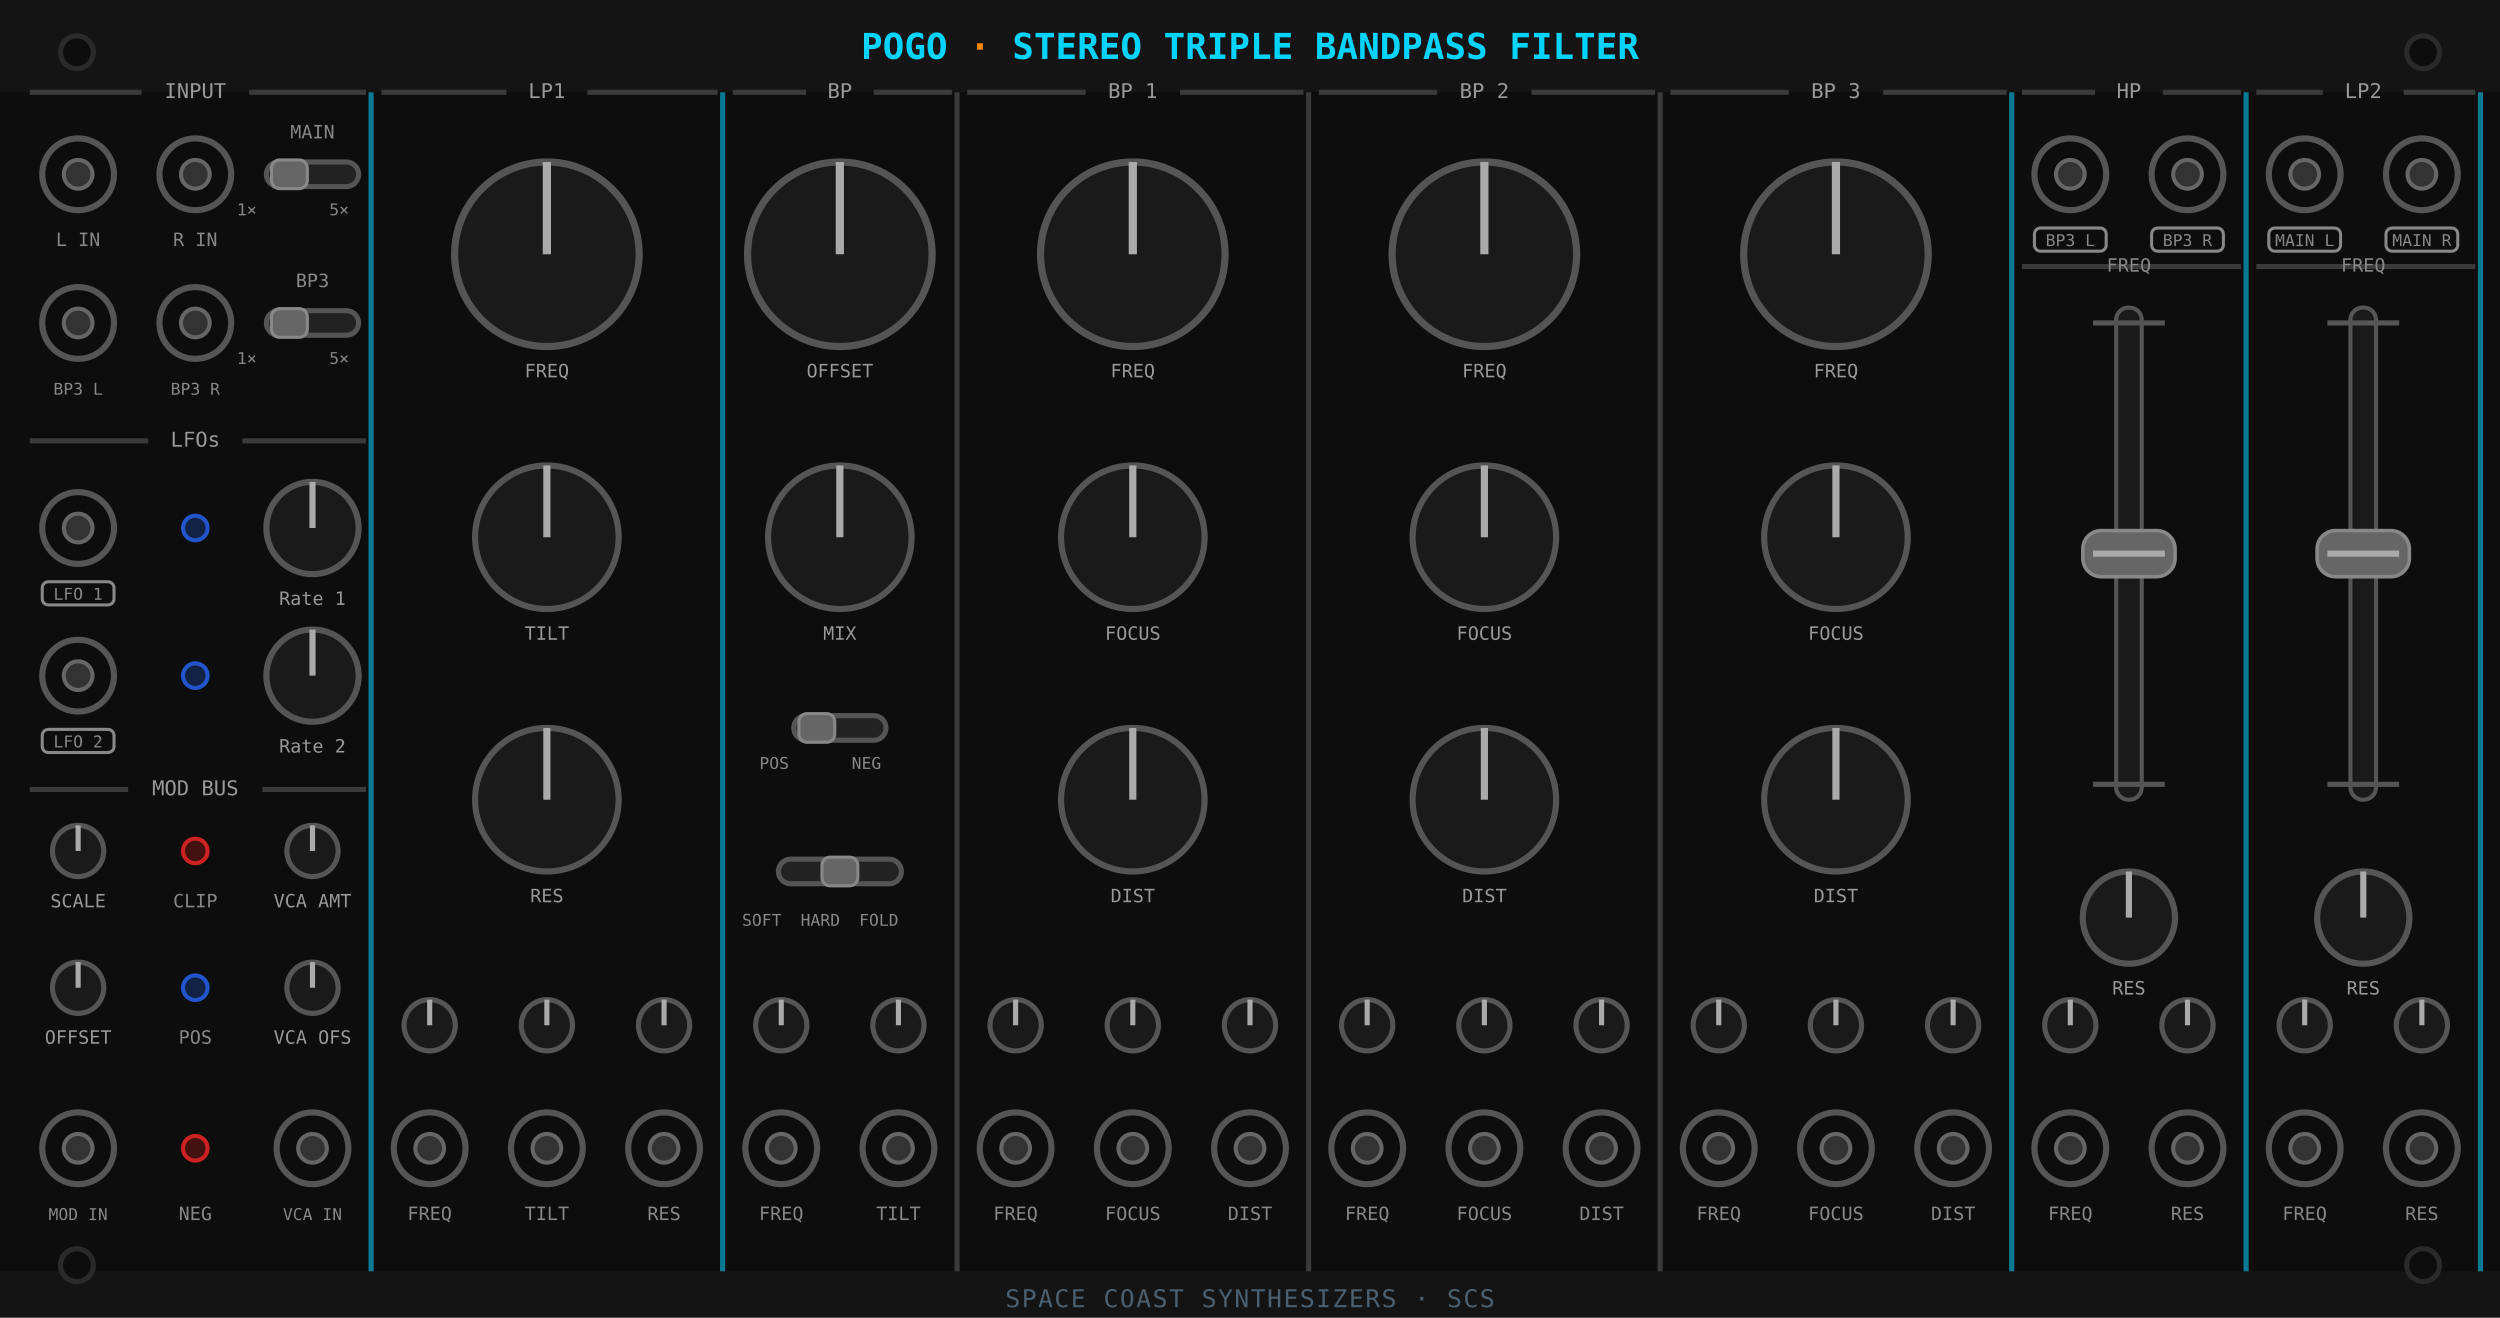
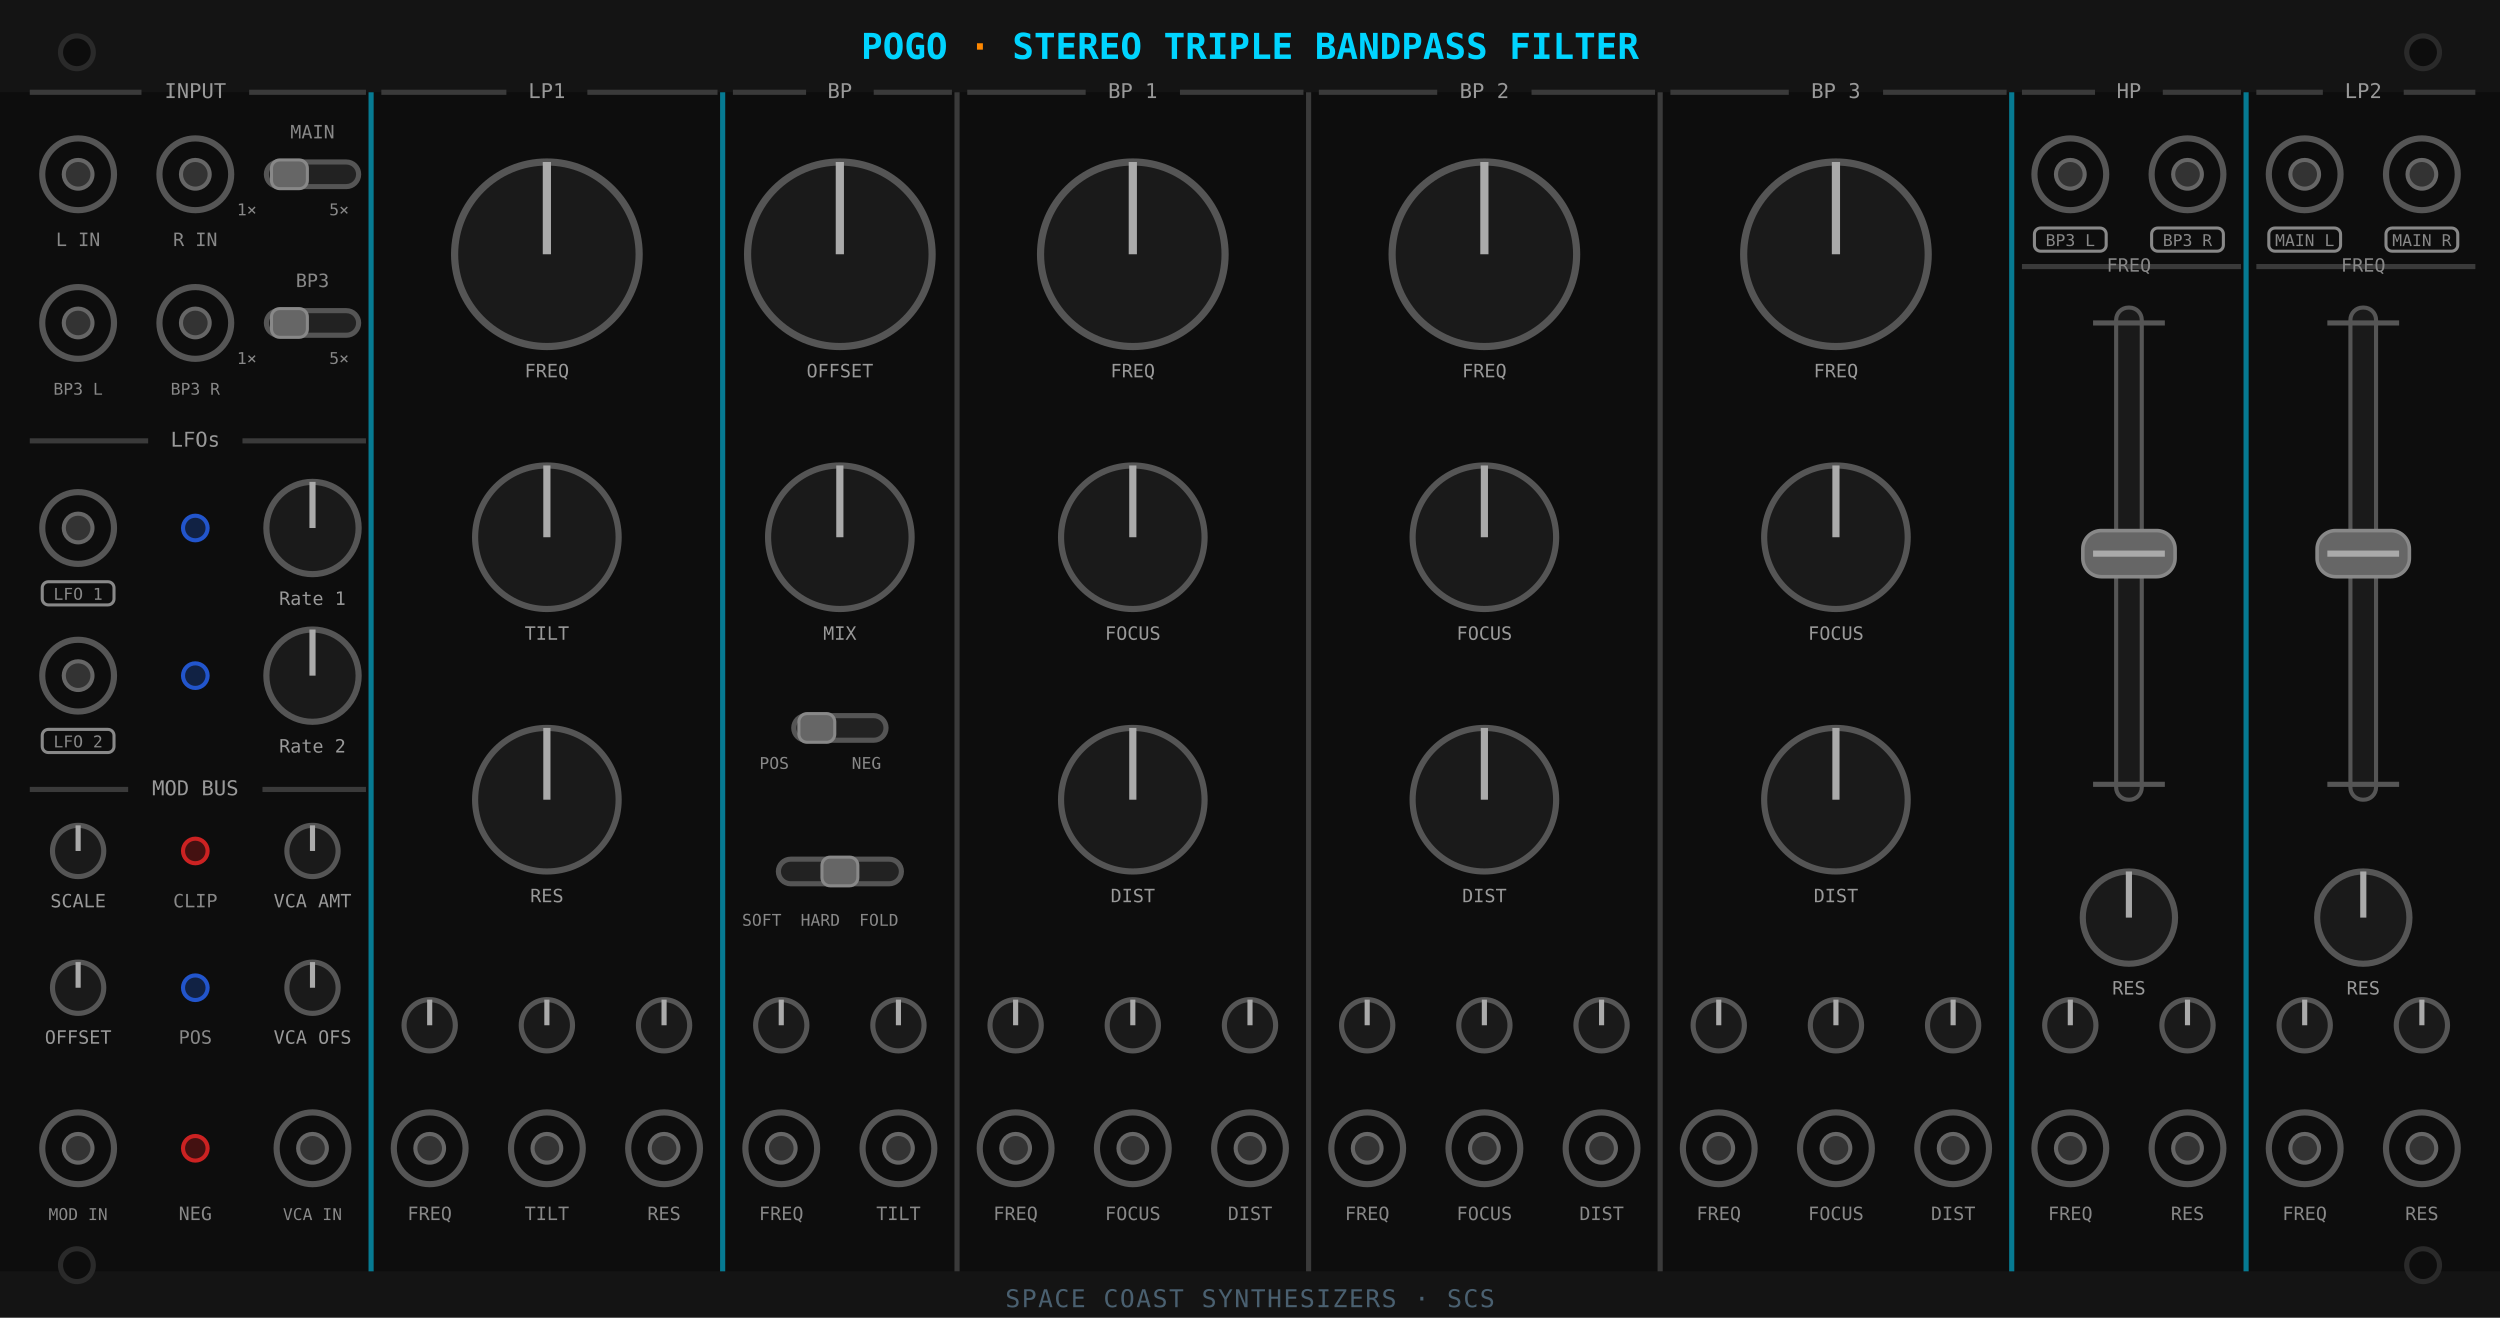
<svg xmlns="http://www.w3.org/2000/svg" width="243.84mm" height="128.5mm" viewBox="0 0 243.84 128.5">
  <rect x="0" y="0" width="243.84" height="128.5" fill="#0d0d0d" />
  <rect x="0" y="0" width="243.84" height="9.0" fill="#141414" />
  <rect x="0" y="124.0" width="243.84" height="4.5" fill="#141414" />
  <circle cx="7.5" cy="5.1" r="1.6" fill="#0d0d0d" stroke="#2a2a2a" stroke-width="0.5" />
  <circle cx="236.34" cy="5.1" r="1.6" fill="#0d0d0d" stroke="#2a2a2a" stroke-width="0.5" />
  <circle cx="7.5" cy="123.4" r="1.6" fill="#0d0d0d" stroke="#2a2a2a" stroke-width="0.5" />
  <circle cx="236.34" cy="123.4" r="1.6" fill="#0d0d0d" stroke="#2a2a2a" stroke-width="0.5" />
  <text x="121.92" y="5.75" fill="#00d4ff" font-family="monospace" font-size="3.5" font-weight="bold" text-anchor="middle">POGO  <tspan fill="#ff8800">·</tspan> STEREO TRIPLE BANDPASS FILTER</text>
  <text x="121.92" y="127.5" fill="#4a6070" font-family="monospace" font-size="2.4" text-anchor="middle" letter-spacing="0.15">SPACE COAST SYNTHESIZERS  ·  SCS</text>
  <line x1="36.195" y1="9.0" x2="36.195" y2="124.0" stroke="#00d4ff" stroke-width="0.5" opacity="0.55" />
  <line x1="70.485" y1="9.0" x2="70.485" y2="124.0" stroke="#00d4ff" stroke-width="0.5" opacity="0.55" />
  <line x1="196.215" y1="9.0" x2="196.215" y2="124.0" stroke="#00d4ff" stroke-width="0.5" opacity="0.55" />
  <line x1="219.075" y1="9.0" x2="219.075" y2="124.0" stroke="#00d4ff" stroke-width="0.5" opacity="0.55" />
-   <line x1="241.935" y1="9.0" x2="241.935" y2="124.0" stroke="#00d4ff" stroke-width="0.5" opacity="0.55" />
  <line x1="93.345" y1="9.0" x2="93.345" y2="124.0" stroke="#3a3a3a" stroke-width="0.5" />
  <line x1="127.635" y1="9.0" x2="127.635" y2="124.0" stroke="#3a3a3a" stroke-width="0.5" />
  <line x1="161.925" y1="9.0" x2="161.925" y2="124.0" stroke="#3a3a3a" stroke-width="0.5" />
  <line x1="2.905" y1="9.0" x2="13.80" y2="9.0" stroke="#3a3a3a" stroke-width="0.5" />
  <line x1="24.30" y1="9.0" x2="35.695" y2="9.0" stroke="#3a3a3a" stroke-width="0.5" />
  <text x="19.05" y="9.0" fill="#999" font-family="monospace" font-size="2.0" text-anchor="middle" dominant-baseline="middle">INPUT</text>
  <line x1="2.905" y1="43.0" x2="14.45" y2="43.0" stroke="#3a3a3a" stroke-width="0.5" />
  <line x1="23.65" y1="43.0" x2="35.695" y2="43.0" stroke="#3a3a3a" stroke-width="0.5" />
  <text x="19.05" y="43.0" fill="#999" font-family="monospace" font-size="2.0" text-anchor="middle" dominant-baseline="middle">LFOs</text>
  <line x1="2.905" y1="77.0" x2="12.50" y2="77.0" stroke="#3a3a3a" stroke-width="0.5" />
  <line x1="25.60" y1="77.0" x2="35.695" y2="77.0" stroke="#3a3a3a" stroke-width="0.5" />
  <text x="19.05" y="77.0" fill="#999" font-family="monospace" font-size="2.0" text-anchor="middle" dominant-baseline="middle">MOD BUS</text>
  <line x1="37.195" y1="9.0" x2="49.39" y2="9.0" stroke="#3a3a3a" stroke-width="0.5" />
  <line x1="57.29" y1="9.0" x2="69.985" y2="9.0" stroke="#3a3a3a" stroke-width="0.5" />
  <text x="53.34" y="9.0" fill="#999" font-family="monospace" font-size="2.0" text-anchor="middle" dominant-baseline="middle">LP1</text>
  <line x1="71.485" y1="9.0" x2="78.62" y2="9.0" stroke="#3a3a3a" stroke-width="0.5" />
  <line x1="85.22" y1="9.0" x2="92.845" y2="9.0" stroke="#3a3a3a" stroke-width="0.5" />
  <text x="81.915" y="9.0" fill="#999" font-family="monospace" font-size="2.0" text-anchor="middle" dominant-baseline="middle">BP</text>
  <line x1="94.345" y1="9.0" x2="105.89" y2="9.0" stroke="#3a3a3a" stroke-width="0.5" />
  <line x1="115.09" y1="9.0" x2="127.135" y2="9.0" stroke="#3a3a3a" stroke-width="0.5" />
  <text x="110.49" y="9.0" fill="#999" font-family="monospace" font-size="2.0" text-anchor="middle" dominant-baseline="middle">BP 1</text>
  <line x1="128.635" y1="9.0" x2="140.18" y2="9.0" stroke="#3a3a3a" stroke-width="0.5" />
  <line x1="149.38" y1="9.0" x2="161.425" y2="9.0" stroke="#3a3a3a" stroke-width="0.5" />
  <text x="144.78" y="9.0" fill="#999" font-family="monospace" font-size="2.0" text-anchor="middle" dominant-baseline="middle">BP 2</text>
  <line x1="162.925" y1="9.0" x2="174.47" y2="9.0" stroke="#3a3a3a" stroke-width="0.5" />
  <line x1="183.67" y1="9.0" x2="195.715" y2="9.0" stroke="#3a3a3a" stroke-width="0.5" />
  <text x="179.07" y="9.0" fill="#999" font-family="monospace" font-size="2.0" text-anchor="middle" dominant-baseline="middle">BP 3</text>
  <line x1="197.215" y1="9.0" x2="204.34" y2="9.0" stroke="#3a3a3a" stroke-width="0.5" />
  <line x1="210.95" y1="9.0" x2="218.575" y2="9.0" stroke="#3a3a3a" stroke-width="0.5" />
  <text x="207.645" y="9.0" fill="#999" font-family="monospace" font-size="2.0" text-anchor="middle" dominant-baseline="middle">HP</text>
  <line x1="197.215" y1="26.0" x2="218.575" y2="26.0" stroke="#3a3a3a" stroke-width="0.5" />
  <line x1="220.075" y1="9.0" x2="226.56" y2="9.0" stroke="#3a3a3a" stroke-width="0.5" />
  <line x1="234.45" y1="9.0" x2="241.435" y2="9.0" stroke="#3a3a3a" stroke-width="0.5" />
  <text x="230.505" y="9.0" fill="#999" font-family="monospace" font-size="2.0" text-anchor="middle" dominant-baseline="middle">LP2</text>
  <line x1="220.075" y1="26.0" x2="241.435" y2="26.0" stroke="#3a3a3a" stroke-width="0.5" />
  <circle cx="7.62" cy="17.0" r="3.5" fill="none" stroke="#555" stroke-width="0.6" />
  <circle cx="7.62" cy="17.0" r="1.4" fill="#333" stroke="#666" stroke-width="0.4" />
  <text x="7.62" y="24.0" fill="#888" font-family="monospace" font-size="1.8" text-anchor="middle">L IN</text>
  <circle cx="19.05" cy="17.0" r="3.5" fill="none" stroke="#555" stroke-width="0.6" />
  <circle cx="19.05" cy="17.0" r="1.4" fill="#333" stroke="#666" stroke-width="0.4" />
  <text x="19.05" y="24.0" fill="#888" font-family="monospace" font-size="1.8" text-anchor="middle">R IN</text>
  <text x="30.48" y="13.5" fill="#888" font-family="monospace" font-size="1.8" text-anchor="middle">MAIN</text>
  <rect x="25.98" y="15.80" width="9" height="2.4" rx="1.2" fill="#222" stroke="#555" stroke-width="0.5" />
  <rect x="26.48" y="15.60" width="3.5" height="2.8" rx="0.8" fill="#666" stroke="#888" stroke-width="0.3" />
  <text x="24.075" y="21.0" fill="#888" font-family="monospace" font-size="1.6" text-anchor="middle">1×</text>
  <text x="33.075" y="21.0" fill="#888" font-family="monospace" font-size="1.6" text-anchor="middle">5×</text>
  <circle cx="7.62" cy="31.5" r="3.5" fill="none" stroke="#555" stroke-width="0.6" />
  <circle cx="7.62" cy="31.5" r="1.4" fill="#333" stroke="#666" stroke-width="0.4" />
  <text x="7.62" y="38.5" fill="#888" font-family="monospace" font-size="1.6" text-anchor="middle">BP3 L</text>
  <circle cx="19.05" cy="31.5" r="3.5" fill="none" stroke="#555" stroke-width="0.6" />
  <circle cx="19.05" cy="31.5" r="1.4" fill="#333" stroke="#666" stroke-width="0.4" />
  <text x="19.05" y="38.5" fill="#888" font-family="monospace" font-size="1.6" text-anchor="middle">BP3 R</text>
  <text x="30.48" y="28.0" fill="#888" font-family="monospace" font-size="1.8" text-anchor="middle">BP3</text>
  <rect x="25.98" y="30.30" width="9" height="2.4" rx="1.2" fill="#222" stroke="#555" stroke-width="0.5" />
  <rect x="26.48" y="30.10" width="3.5" height="2.8" rx="0.8" fill="#666" stroke="#888" stroke-width="0.3" />
  <text x="24.075" y="35.5" fill="#888" font-family="monospace" font-size="1.6" text-anchor="middle">1×</text>
  <text x="33.075" y="35.5" fill="#888" font-family="monospace" font-size="1.6" text-anchor="middle">5×</text>
  <circle cx="7.62" cy="51.5" r="3.5" fill="none" stroke="#555" stroke-width="0.6" />
  <circle cx="7.62" cy="51.5" r="1.4" fill="#333" stroke="#666" stroke-width="0.4" />
  <rect x="4.12" y="56.74" width="7.0" height="2.26" rx="0.6" fill="none" stroke="#888" stroke-width="0.3" />
  <text x="7.62" y="58.5" fill="#888" font-family="monospace" font-size="1.6" text-anchor="middle">LFO 1</text>
  <circle cx="19.05" cy="51.5" r="1.2" fill="#112244" stroke="#2255cc" stroke-width="0.4" />
  <circle cx="30.48" cy="51.5" r="4.5" fill="#1a1a1a" stroke="#555" stroke-width="0.6" />
  <line x1="30.48" y1="51.5" x2="30.48" y2="47.0" stroke="#aaa" stroke-width="0.6" />
  <text x="30.48" y="59.0" fill="#999" font-family="monospace" font-size="1.8" text-anchor="middle">Rate 1</text>
  <circle cx="7.62" cy="65.9" r="3.5" fill="none" stroke="#555" stroke-width="0.6" />
  <circle cx="7.62" cy="65.9" r="1.4" fill="#333" stroke="#666" stroke-width="0.4" />
  <rect x="4.12" y="71.14" width="7.0" height="2.26" rx="0.6" fill="none" stroke="#888" stroke-width="0.3" />
  <text x="7.62" y="72.9" fill="#888" font-family="monospace" font-size="1.6" text-anchor="middle">LFO 2</text>
  <circle cx="19.05" cy="65.9" r="1.2" fill="#112244" stroke="#2255cc" stroke-width="0.4" />
  <circle cx="30.48" cy="65.9" r="4.5" fill="#1a1a1a" stroke="#555" stroke-width="0.6" />
  <line x1="30.48" y1="65.9" x2="30.48" y2="61.4" stroke="#aaa" stroke-width="0.6" />
  <text x="30.48" y="73.4" fill="#999" font-family="monospace" font-size="1.8" text-anchor="middle">Rate 2</text>
  <circle cx="7.62" cy="83.0" r="2.5" fill="#1a1a1a" stroke="#555" stroke-width="0.5" />
  <line x1="7.62" y1="83.0" x2="7.62" y2="80.5" stroke="#aaa" stroke-width="0.5" />
  <text x="7.62" y="88.5" fill="#999" font-family="monospace" font-size="1.8" text-anchor="middle">SCALE</text>
  <circle cx="30.48" cy="83.0" r="2.5" fill="#1a1a1a" stroke="#555" stroke-width="0.5" />
  <line x1="30.48" y1="83.0" x2="30.48" y2="80.5" stroke="#aaa" stroke-width="0.5" />
  <text x="30.48" y="88.5" fill="#999" font-family="monospace" font-size="1.8" text-anchor="middle">VCA AMT</text>
  <circle cx="19.05" cy="83.0" r="1.2" fill="#441111" stroke="#cc2222" stroke-width="0.4" />
  <text x="19.05" y="88.5" fill="#888" font-family="monospace" font-size="1.8" text-anchor="middle">CLIP</text>
  <circle cx="7.62" cy="96.34" r="2.5" fill="#1a1a1a" stroke="#555" stroke-width="0.5" />
  <line x1="7.62" y1="96.34" x2="7.62" y2="93.84" stroke="#aaa" stroke-width="0.5" />
  <text x="7.62" y="101.8" fill="#999" font-family="monospace" font-size="1.8" text-anchor="middle">OFFSET</text>
  <circle cx="30.48" cy="96.34" r="2.5" fill="#1a1a1a" stroke="#555" stroke-width="0.5" />
  <line x1="30.48" y1="96.34" x2="30.48" y2="93.84" stroke="#aaa" stroke-width="0.5" />
  <text x="30.48" y="101.8" fill="#999" font-family="monospace" font-size="1.8" text-anchor="middle">VCA OFS</text>
  <circle cx="19.05" cy="96.34" r="1.2" fill="#112244" stroke="#2255cc" stroke-width="0.4" />
  <text x="19.05" y="101.8" fill="#888" font-family="monospace" font-size="1.8" text-anchor="middle">POS</text>
  <circle cx="7.62" cy="112.0" r="3.5" fill="none" stroke="#555" stroke-width="0.6" />
  <circle cx="7.62" cy="112.0" r="1.4" fill="#333" stroke="#666" stroke-width="0.4" />
  <text x="7.62" y="119.0" fill="#888" font-family="monospace" font-size="1.6" text-anchor="middle">MOD IN</text>
  <circle cx="19.05" cy="112.0" r="1.2" fill="#441111" stroke="#cc2222" stroke-width="0.4" />
  <text x="19.05" y="119.0" fill="#888" font-family="monospace" font-size="1.8" text-anchor="middle">NEG</text>
  <circle cx="30.48" cy="112.0" r="3.5" fill="none" stroke="#555" stroke-width="0.6" />
  <circle cx="30.48" cy="112.0" r="1.4" fill="#333" stroke="#666" stroke-width="0.4" />
  <text x="30.48" y="119.0" fill="#888" font-family="monospace" font-size="1.6" text-anchor="middle">VCA IN</text>
  <circle cx="53.34" cy="24.8" r="9.0" fill="#1a1a1a" stroke="#555" stroke-width="0.7" />
  <line x1="53.34" y1="24.8" x2="53.34" y2="15.8" stroke="#aaa" stroke-width="0.8" />
  <text x="53.34" y="36.8" fill="#999" font-family="monospace" font-size="1.8" text-anchor="middle">FREQ</text>
  <circle cx="53.34" cy="52.4" r="7.0" fill="#1a1a1a" stroke="#555" stroke-width="0.6" />
  <line x1="53.34" y1="52.4" x2="53.34" y2="45.4" stroke="#aaa" stroke-width="0.7" />
  <text x="53.34" y="62.4" fill="#999" font-family="monospace" font-size="1.8" text-anchor="middle">TILT</text>
  <circle cx="53.34" cy="78.0" r="7.0" fill="#1a1a1a" stroke="#555" stroke-width="0.6" />
  <line x1="53.34" y1="78.0" x2="53.34" y2="71.0" stroke="#aaa" stroke-width="0.7" />
  <text x="53.34" y="88.0" fill="#999" font-family="monospace" font-size="1.8" text-anchor="middle">RES</text>
  <circle cx="41.91" cy="100.0" r="2.5" fill="#1a1a1a" stroke="#555" stroke-width="0.5" />
  <line x1="41.91" y1="100.0" x2="41.91" y2="97.5" stroke="#aaa" stroke-width="0.5" />
  <text x="41.91" y="105.5" fill="#999" font-family="monospace" font-size="1.8" text-anchor="middle" />
  <circle cx="53.34" cy="100.0" r="2.5" fill="#1a1a1a" stroke="#555" stroke-width="0.5" />
  <line x1="53.34" y1="100.0" x2="53.34" y2="97.5" stroke="#aaa" stroke-width="0.5" />
  <text x="53.34" y="105.5" fill="#999" font-family="monospace" font-size="1.8" text-anchor="middle" />
  <circle cx="64.77" cy="100.0" r="2.5" fill="#1a1a1a" stroke="#555" stroke-width="0.5" />
  <line x1="64.77" y1="100.0" x2="64.77" y2="97.5" stroke="#aaa" stroke-width="0.5" />
  <text x="64.77" y="105.5" fill="#999" font-family="monospace" font-size="1.8" text-anchor="middle" />
  <circle cx="41.91" cy="112.0" r="3.5" fill="none" stroke="#555" stroke-width="0.6" />
  <circle cx="41.91" cy="112.0" r="1.4" fill="#333" stroke="#666" stroke-width="0.4" />
  <text x="41.91" y="119.0" fill="#888" font-family="monospace" font-size="1.8" text-anchor="middle">FREQ</text>
  <circle cx="53.34" cy="112.0" r="3.5" fill="none" stroke="#555" stroke-width="0.6" />
  <circle cx="53.34" cy="112.0" r="1.4" fill="#333" stroke="#666" stroke-width="0.4" />
  <text x="53.34" y="119.0" fill="#888" font-family="monospace" font-size="1.8" text-anchor="middle">TILT</text>
  <circle cx="64.77" cy="112.0" r="3.5" fill="none" stroke="#555" stroke-width="0.6" />
  <circle cx="64.77" cy="112.0" r="1.4" fill="#333" stroke="#666" stroke-width="0.4" />
  <text x="64.77" y="119.0" fill="#888" font-family="monospace" font-size="1.8" text-anchor="middle">RES</text>
  <circle cx="81.915" cy="24.8" r="9.0" fill="#1a1a1a" stroke="#555" stroke-width="0.7" />
  <line x1="81.915" y1="24.8" x2="81.915" y2="15.8" stroke="#aaa" stroke-width="0.8" />
  <text x="81.915" y="36.8" fill="#999" font-family="monospace" font-size="1.8" text-anchor="middle">OFFSET</text>
  <circle cx="81.915" cy="52.4" r="7.0" fill="#1a1a1a" stroke="#555" stroke-width="0.6" />
  <line x1="81.915" y1="52.4" x2="81.915" y2="45.4" stroke="#aaa" stroke-width="0.7" />
  <text x="81.915" y="62.4" fill="#999" font-family="monospace" font-size="1.8" text-anchor="middle">MIX</text>
  <text x="81.915" y="67.5" fill="#888" font-family="monospace" font-size="1.8" text-anchor="middle" />
  <rect x="77.42" y="69.80" width="9" height="2.4" rx="1.2" fill="#222" stroke="#555" stroke-width="0.5" />
  <rect x="77.92" y="69.60" width="3.5" height="2.8" rx="0.8" fill="#666" stroke="#888" stroke-width="0.3" />
  <text x="75.51" y="75.0" fill="#888" font-family="monospace" font-size="1.6" text-anchor="middle">POS</text>
  <text x="84.51" y="75.0" fill="#888" font-family="monospace" font-size="1.6" text-anchor="middle">NEG</text>
  <rect x="75.92" y="83.80" width="12" height="2.4" rx="1.2" fill="#222" stroke="#555" stroke-width="0.5" />
  <rect x="80.17" y="83.60" width="3.5" height="2.8" rx="0.8" fill="#666" stroke="#888" stroke-width="0.3" />
  <text x="74.3" y="90.3" fill="#888" font-family="monospace" font-size="1.6" text-anchor="middle">SOFT</text>
  <text x="80.01" y="90.3" fill="#888" font-family="monospace" font-size="1.6" text-anchor="middle">HARD</text>
  <text x="85.72" y="90.3" fill="#888" font-family="monospace" font-size="1.6" text-anchor="middle">FOLD</text>
  <text x="81.915" y="93.8" fill="#999" font-family="monospace" font-size="1.8" text-anchor="middle" />
  <circle cx="76.2" cy="100.0" r="2.5" fill="#1a1a1a" stroke="#555" stroke-width="0.5" />
  <line x1="76.2" y1="100.0" x2="76.2" y2="97.5" stroke="#aaa" stroke-width="0.5" />
  <text x="76.2" y="105.5" fill="#999" font-family="monospace" font-size="1.8" text-anchor="middle" />
  <circle cx="87.63" cy="100.0" r="2.5" fill="#1a1a1a" stroke="#555" stroke-width="0.5" />
  <line x1="87.63" y1="100.0" x2="87.63" y2="97.5" stroke="#aaa" stroke-width="0.5" />
  <text x="87.63" y="105.5" fill="#999" font-family="monospace" font-size="1.8" text-anchor="middle" />
  <circle cx="76.2" cy="112.0" r="3.5" fill="none" stroke="#555" stroke-width="0.6" />
  <circle cx="76.2" cy="112.0" r="1.4" fill="#333" stroke="#666" stroke-width="0.4" />
  <text x="76.2" y="119.0" fill="#888" font-family="monospace" font-size="1.8" text-anchor="middle">FREQ</text>
  <circle cx="87.63" cy="112.0" r="3.5" fill="none" stroke="#555" stroke-width="0.6" />
  <circle cx="87.63" cy="112.0" r="1.4" fill="#333" stroke="#666" stroke-width="0.4" />
  <text x="87.63" y="119.0" fill="#888" font-family="monospace" font-size="1.8" text-anchor="middle">TILT</text>
  <circle cx="110.49" cy="24.8" r="9.0" fill="#1a1a1a" stroke="#555" stroke-width="0.7" />
  <line x1="110.49" y1="24.8" x2="110.49" y2="15.8" stroke="#aaa" stroke-width="0.8" />
  <text x="110.49" y="36.8" fill="#999" font-family="monospace" font-size="1.8" text-anchor="middle">FREQ</text>
  <circle cx="110.49" cy="52.4" r="7.0" fill="#1a1a1a" stroke="#555" stroke-width="0.6" />
  <line x1="110.49" y1="52.4" x2="110.49" y2="45.4" stroke="#aaa" stroke-width="0.7" />
  <text x="110.49" y="62.4" fill="#999" font-family="monospace" font-size="1.8" text-anchor="middle">FOCUS</text>
  <circle cx="110.49" cy="78.0" r="7.0" fill="#1a1a1a" stroke="#555" stroke-width="0.6" />
  <line x1="110.49" y1="78.0" x2="110.49" y2="71.0" stroke="#aaa" stroke-width="0.7" />
  <text x="110.49" y="88.0" fill="#999" font-family="monospace" font-size="1.8" text-anchor="middle">DIST</text>
  <circle cx="99.06" cy="100.0" r="2.5" fill="#1a1a1a" stroke="#555" stroke-width="0.5" />
  <line x1="99.06" y1="100.0" x2="99.06" y2="97.5" stroke="#aaa" stroke-width="0.5" />
  <text x="99.06" y="105.5" fill="#999" font-family="monospace" font-size="1.8" text-anchor="middle" />
  <circle cx="110.49" cy="100.0" r="2.5" fill="#1a1a1a" stroke="#555" stroke-width="0.5" />
  <line x1="110.49" y1="100.0" x2="110.49" y2="97.5" stroke="#aaa" stroke-width="0.5" />
  <text x="110.49" y="105.5" fill="#999" font-family="monospace" font-size="1.8" text-anchor="middle" />
  <circle cx="121.92" cy="100.0" r="2.5" fill="#1a1a1a" stroke="#555" stroke-width="0.5" />
  <line x1="121.92" y1="100.0" x2="121.92" y2="97.5" stroke="#aaa" stroke-width="0.5" />
  <text x="121.92" y="105.5" fill="#999" font-family="monospace" font-size="1.8" text-anchor="middle" />
  <circle cx="99.06" cy="112.0" r="3.5" fill="none" stroke="#555" stroke-width="0.6" />
  <circle cx="99.06" cy="112.0" r="1.4" fill="#333" stroke="#666" stroke-width="0.4" />
  <text x="99.06" y="119.0" fill="#888" font-family="monospace" font-size="1.8" text-anchor="middle">FREQ</text>
  <circle cx="110.49" cy="112.0" r="3.5" fill="none" stroke="#555" stroke-width="0.6" />
  <circle cx="110.49" cy="112.0" r="1.4" fill="#333" stroke="#666" stroke-width="0.4" />
  <text x="110.49" y="119.0" fill="#888" font-family="monospace" font-size="1.8" text-anchor="middle">FOCUS</text>
  <circle cx="121.92" cy="112.0" r="3.5" fill="none" stroke="#555" stroke-width="0.6" />
  <circle cx="121.92" cy="112.0" r="1.4" fill="#333" stroke="#666" stroke-width="0.4" />
  <text x="121.92" y="119.0" fill="#888" font-family="monospace" font-size="1.8" text-anchor="middle">DIST</text>
  <circle cx="144.78" cy="24.8" r="9.0" fill="#1a1a1a" stroke="#555" stroke-width="0.7" />
  <line x1="144.78" y1="24.8" x2="144.78" y2="15.8" stroke="#aaa" stroke-width="0.8" />
  <text x="144.78" y="36.8" fill="#999" font-family="monospace" font-size="1.8" text-anchor="middle">FREQ</text>
  <circle cx="144.78" cy="52.4" r="7.0" fill="#1a1a1a" stroke="#555" stroke-width="0.6" />
  <line x1="144.78" y1="52.4" x2="144.78" y2="45.4" stroke="#aaa" stroke-width="0.7" />
  <text x="144.78" y="62.4" fill="#999" font-family="monospace" font-size="1.8" text-anchor="middle">FOCUS</text>
  <circle cx="144.78" cy="78.0" r="7.0" fill="#1a1a1a" stroke="#555" stroke-width="0.6" />
  <line x1="144.78" y1="78.0" x2="144.78" y2="71.0" stroke="#aaa" stroke-width="0.7" />
  <text x="144.78" y="88.0" fill="#999" font-family="monospace" font-size="1.8" text-anchor="middle">DIST</text>
  <circle cx="133.35" cy="100.0" r="2.5" fill="#1a1a1a" stroke="#555" stroke-width="0.5" />
  <line x1="133.35" y1="100.0" x2="133.35" y2="97.5" stroke="#aaa" stroke-width="0.5" />
  <text x="133.35" y="105.5" fill="#999" font-family="monospace" font-size="1.8" text-anchor="middle" />
  <circle cx="144.78" cy="100.0" r="2.5" fill="#1a1a1a" stroke="#555" stroke-width="0.5" />
  <line x1="144.78" y1="100.0" x2="144.78" y2="97.5" stroke="#aaa" stroke-width="0.5" />
  <text x="144.78" y="105.5" fill="#999" font-family="monospace" font-size="1.8" text-anchor="middle" />
  <circle cx="156.21" cy="100.0" r="2.5" fill="#1a1a1a" stroke="#555" stroke-width="0.5" />
  <line x1="156.21" y1="100.0" x2="156.21" y2="97.5" stroke="#aaa" stroke-width="0.5" />
  <text x="156.21" y="105.5" fill="#999" font-family="monospace" font-size="1.8" text-anchor="middle" />
  <circle cx="133.35" cy="112.0" r="3.5" fill="none" stroke="#555" stroke-width="0.6" />
  <circle cx="133.35" cy="112.0" r="1.4" fill="#333" stroke="#666" stroke-width="0.4" />
  <text x="133.35" y="119.0" fill="#888" font-family="monospace" font-size="1.8" text-anchor="middle">FREQ</text>
  <circle cx="144.78" cy="112.0" r="3.5" fill="none" stroke="#555" stroke-width="0.6" />
  <circle cx="144.78" cy="112.0" r="1.4" fill="#333" stroke="#666" stroke-width="0.4" />
  <text x="144.78" y="119.0" fill="#888" font-family="monospace" font-size="1.8" text-anchor="middle">FOCUS</text>
  <circle cx="156.21" cy="112.0" r="3.5" fill="none" stroke="#555" stroke-width="0.6" />
  <circle cx="156.21" cy="112.0" r="1.4" fill="#333" stroke="#666" stroke-width="0.4" />
  <text x="156.21" y="119.0" fill="#888" font-family="monospace" font-size="1.8" text-anchor="middle">DIST</text>
  <circle cx="179.07" cy="24.8" r="9.0" fill="#1a1a1a" stroke="#555" stroke-width="0.7" />
  <line x1="179.07" y1="24.8" x2="179.07" y2="15.8" stroke="#aaa" stroke-width="0.8" />
  <text x="179.07" y="36.8" fill="#999" font-family="monospace" font-size="1.8" text-anchor="middle">FREQ</text>
  <circle cx="179.07" cy="52.4" r="7.0" fill="#1a1a1a" stroke="#555" stroke-width="0.6" />
  <line x1="179.07" y1="52.4" x2="179.07" y2="45.4" stroke="#aaa" stroke-width="0.7" />
  <text x="179.07" y="62.4" fill="#999" font-family="monospace" font-size="1.8" text-anchor="middle">FOCUS</text>
  <circle cx="179.07" cy="78.0" r="7.0" fill="#1a1a1a" stroke="#555" stroke-width="0.6" />
  <line x1="179.07" y1="78.0" x2="179.07" y2="71.0" stroke="#aaa" stroke-width="0.7" />
  <text x="179.07" y="88.0" fill="#999" font-family="monospace" font-size="1.8" text-anchor="middle">DIST</text>
  <circle cx="167.64" cy="100.0" r="2.5" fill="#1a1a1a" stroke="#555" stroke-width="0.5" />
  <line x1="167.64" y1="100.0" x2="167.64" y2="97.5" stroke="#aaa" stroke-width="0.5" />
  <text x="167.64" y="105.5" fill="#999" font-family="monospace" font-size="1.8" text-anchor="middle" />
  <circle cx="179.07" cy="100.0" r="2.5" fill="#1a1a1a" stroke="#555" stroke-width="0.5" />
  <line x1="179.07" y1="100.0" x2="179.07" y2="97.5" stroke="#aaa" stroke-width="0.5" />
  <text x="179.07" y="105.5" fill="#999" font-family="monospace" font-size="1.8" text-anchor="middle" />
  <circle cx="190.5" cy="100.0" r="2.5" fill="#1a1a1a" stroke="#555" stroke-width="0.5" />
  <line x1="190.5" y1="100.0" x2="190.5" y2="97.5" stroke="#aaa" stroke-width="0.5" />
  <text x="190.5" y="105.5" fill="#999" font-family="monospace" font-size="1.8" text-anchor="middle" />
  <circle cx="167.64" cy="112.0" r="3.5" fill="none" stroke="#555" stroke-width="0.6" />
  <circle cx="167.64" cy="112.0" r="1.4" fill="#333" stroke="#666" stroke-width="0.4" />
  <text x="167.64" y="119.0" fill="#888" font-family="monospace" font-size="1.8" text-anchor="middle">FREQ</text>
  <circle cx="179.07" cy="112.0" r="3.5" fill="none" stroke="#555" stroke-width="0.6" />
  <circle cx="179.07" cy="112.0" r="1.4" fill="#333" stroke="#666" stroke-width="0.4" />
  <text x="179.07" y="119.0" fill="#888" font-family="monospace" font-size="1.8" text-anchor="middle">FOCUS</text>
  <circle cx="190.5" cy="112.0" r="3.5" fill="none" stroke="#555" stroke-width="0.6" />
  <circle cx="190.5" cy="112.0" r="1.4" fill="#333" stroke="#666" stroke-width="0.4" />
  <text x="190.5" y="119.0" fill="#888" font-family="monospace" font-size="1.8" text-anchor="middle">DIST</text>
  <circle cx="201.93" cy="17.0" r="3.5" fill="none" stroke="#555" stroke-width="0.6" />
  <circle cx="201.93" cy="17.0" r="1.4" fill="#333" stroke="#666" stroke-width="0.4" />
  <rect x="198.43" y="22.24" width="7.0" height="2.26" rx="0.6" fill="none" stroke="#888" stroke-width="0.3" />
  <text x="201.93" y="24.0" fill="#888" font-family="monospace" font-size="1.6" text-anchor="middle">BP3 L</text>
  <circle cx="213.36" cy="17.0" r="3.5" fill="none" stroke="#555" stroke-width="0.6" />
  <circle cx="213.36" cy="17.0" r="1.4" fill="#333" stroke="#666" stroke-width="0.4" />
  <rect x="209.86" y="22.24" width="7.0" height="2.26" rx="0.6" fill="none" stroke="#888" stroke-width="0.3" />
  <text x="213.36" y="24.0" fill="#888" font-family="monospace" font-size="1.6" text-anchor="middle">BP3 R</text>
  <rect x="206.40" y="30.00" width="2.5" height="48.0" rx="1.2" fill="#1a1a1a" stroke="#555" stroke-width="0.4" />
  <line x1="204.15" y1="31.50" x2="211.15" y2="31.50" stroke="#555" stroke-width="0.5" />
  <line x1="204.15" y1="76.50" x2="211.15" y2="76.50" stroke="#555" stroke-width="0.5" />
  <line x1="205.65" y1="54.00" x2="209.65" y2="54.00" stroke="#aaa" stroke-width="0.35" />
  <rect x="203.15" y="51.75" width="9.0" height="4.5" rx="1.8" fill="#666" stroke="#888" stroke-width="0.35" />
  <line x1="204.15" y1="54.00" x2="211.15" y2="54.00" stroke="#aaa" stroke-width="0.6" />
  <text x="207.645" y="26.5" fill="#888" font-family="monospace" font-size="1.8" text-anchor="middle">FREQ</text>
  <circle cx="207.645" cy="89.5" r="4.5" fill="#1a1a1a" stroke="#555" stroke-width="0.6" />
  <line x1="207.645" y1="89.5" x2="207.645" y2="85.0" stroke="#aaa" stroke-width="0.6" />
  <text x="207.645" y="97.0" fill="#999" font-family="monospace" font-size="1.8" text-anchor="middle">RES</text>
  <circle cx="201.93" cy="100.0" r="2.5" fill="#1a1a1a" stroke="#555" stroke-width="0.5" />
  <line x1="201.93" y1="100.0" x2="201.93" y2="97.5" stroke="#aaa" stroke-width="0.5" />
  <text x="201.93" y="105.5" fill="#999" font-family="monospace" font-size="1.8" text-anchor="middle" />
  <circle cx="213.36" cy="100.0" r="2.5" fill="#1a1a1a" stroke="#555" stroke-width="0.5" />
  <line x1="213.36" y1="100.0" x2="213.36" y2="97.5" stroke="#aaa" stroke-width="0.5" />
  <text x="213.36" y="105.5" fill="#999" font-family="monospace" font-size="1.8" text-anchor="middle" />
  <circle cx="201.93" cy="112.0" r="3.5" fill="none" stroke="#555" stroke-width="0.6" />
  <circle cx="201.93" cy="112.0" r="1.4" fill="#333" stroke="#666" stroke-width="0.4" />
  <text x="201.93" y="119.0" fill="#888" font-family="monospace" font-size="1.8" text-anchor="middle">FREQ</text>
  <circle cx="213.36" cy="112.0" r="3.5" fill="none" stroke="#555" stroke-width="0.6" />
  <circle cx="213.36" cy="112.0" r="1.4" fill="#333" stroke="#666" stroke-width="0.4" />
  <text x="213.36" y="119.0" fill="#888" font-family="monospace" font-size="1.8" text-anchor="middle">RES</text>
  <circle cx="224.79" cy="17.0" r="3.5" fill="none" stroke="#555" stroke-width="0.6" />
  <circle cx="224.79" cy="17.0" r="1.4" fill="#333" stroke="#666" stroke-width="0.4" />
  <rect x="221.29" y="22.24" width="7.0" height="2.26" rx="0.6" fill="none" stroke="#888" stroke-width="0.3" />
  <text x="224.79" y="24.0" fill="#888" font-family="monospace" font-size="1.6" text-anchor="middle">MAIN L</text>
  <circle cx="236.22" cy="17.0" r="3.5" fill="none" stroke="#555" stroke-width="0.6" />
  <circle cx="236.22" cy="17.0" r="1.4" fill="#333" stroke="#666" stroke-width="0.4" />
  <rect x="232.72" y="22.24" width="7.0" height="2.26" rx="0.6" fill="none" stroke="#888" stroke-width="0.3" />
  <text x="236.22" y="24.0" fill="#888" font-family="monospace" font-size="1.6" text-anchor="middle">MAIN R</text>
  <rect x="229.25" y="30.00" width="2.5" height="48.0" rx="1.2" fill="#1a1a1a" stroke="#555" stroke-width="0.4" />
  <line x1="227.00" y1="31.50" x2="234.00" y2="31.50" stroke="#555" stroke-width="0.5" />
  <line x1="227.00" y1="76.50" x2="234.00" y2="76.50" stroke="#555" stroke-width="0.5" />
  <line x1="228.50" y1="54.00" x2="232.50" y2="54.00" stroke="#aaa" stroke-width="0.35" />
  <rect x="226.00" y="51.75" width="9.0" height="4.5" rx="1.8" fill="#666" stroke="#888" stroke-width="0.35" />
  <line x1="227.00" y1="54.00" x2="234.00" y2="54.00" stroke="#aaa" stroke-width="0.6" />
  <text x="230.505" y="26.5" fill="#888" font-family="monospace" font-size="1.8" text-anchor="middle">FREQ</text>
  <circle cx="230.505" cy="89.5" r="4.5" fill="#1a1a1a" stroke="#555" stroke-width="0.6" />
  <line x1="230.505" y1="89.5" x2="230.505" y2="85.0" stroke="#aaa" stroke-width="0.6" />
  <text x="230.505" y="97.0" fill="#999" font-family="monospace" font-size="1.8" text-anchor="middle">RES</text>
  <circle cx="224.79" cy="100.0" r="2.5" fill="#1a1a1a" stroke="#555" stroke-width="0.5" />
  <line x1="224.79" y1="100.0" x2="224.79" y2="97.5" stroke="#aaa" stroke-width="0.5" />
  <text x="224.79" y="105.5" fill="#999" font-family="monospace" font-size="1.8" text-anchor="middle" />
  <circle cx="236.22" cy="100.0" r="2.5" fill="#1a1a1a" stroke="#555" stroke-width="0.5" />
  <line x1="236.22" y1="100.0" x2="236.22" y2="97.5" stroke="#aaa" stroke-width="0.5" />
  <text x="236.22" y="105.5" fill="#999" font-family="monospace" font-size="1.8" text-anchor="middle" />
  <circle cx="224.79" cy="112.0" r="3.5" fill="none" stroke="#555" stroke-width="0.6" />
  <circle cx="224.79" cy="112.0" r="1.4" fill="#333" stroke="#666" stroke-width="0.4" />
  <text x="224.79" y="119.0" fill="#888" font-family="monospace" font-size="1.8" text-anchor="middle">FREQ</text>
  <circle cx="236.22" cy="112.0" r="3.5" fill="none" stroke="#555" stroke-width="0.6" />
  <circle cx="236.22" cy="112.0" r="1.4" fill="#333" stroke="#666" stroke-width="0.4" />
  <text x="236.22" y="119.0" fill="#888" font-family="monospace" font-size="1.8" text-anchor="middle">RES</text>
</svg>
